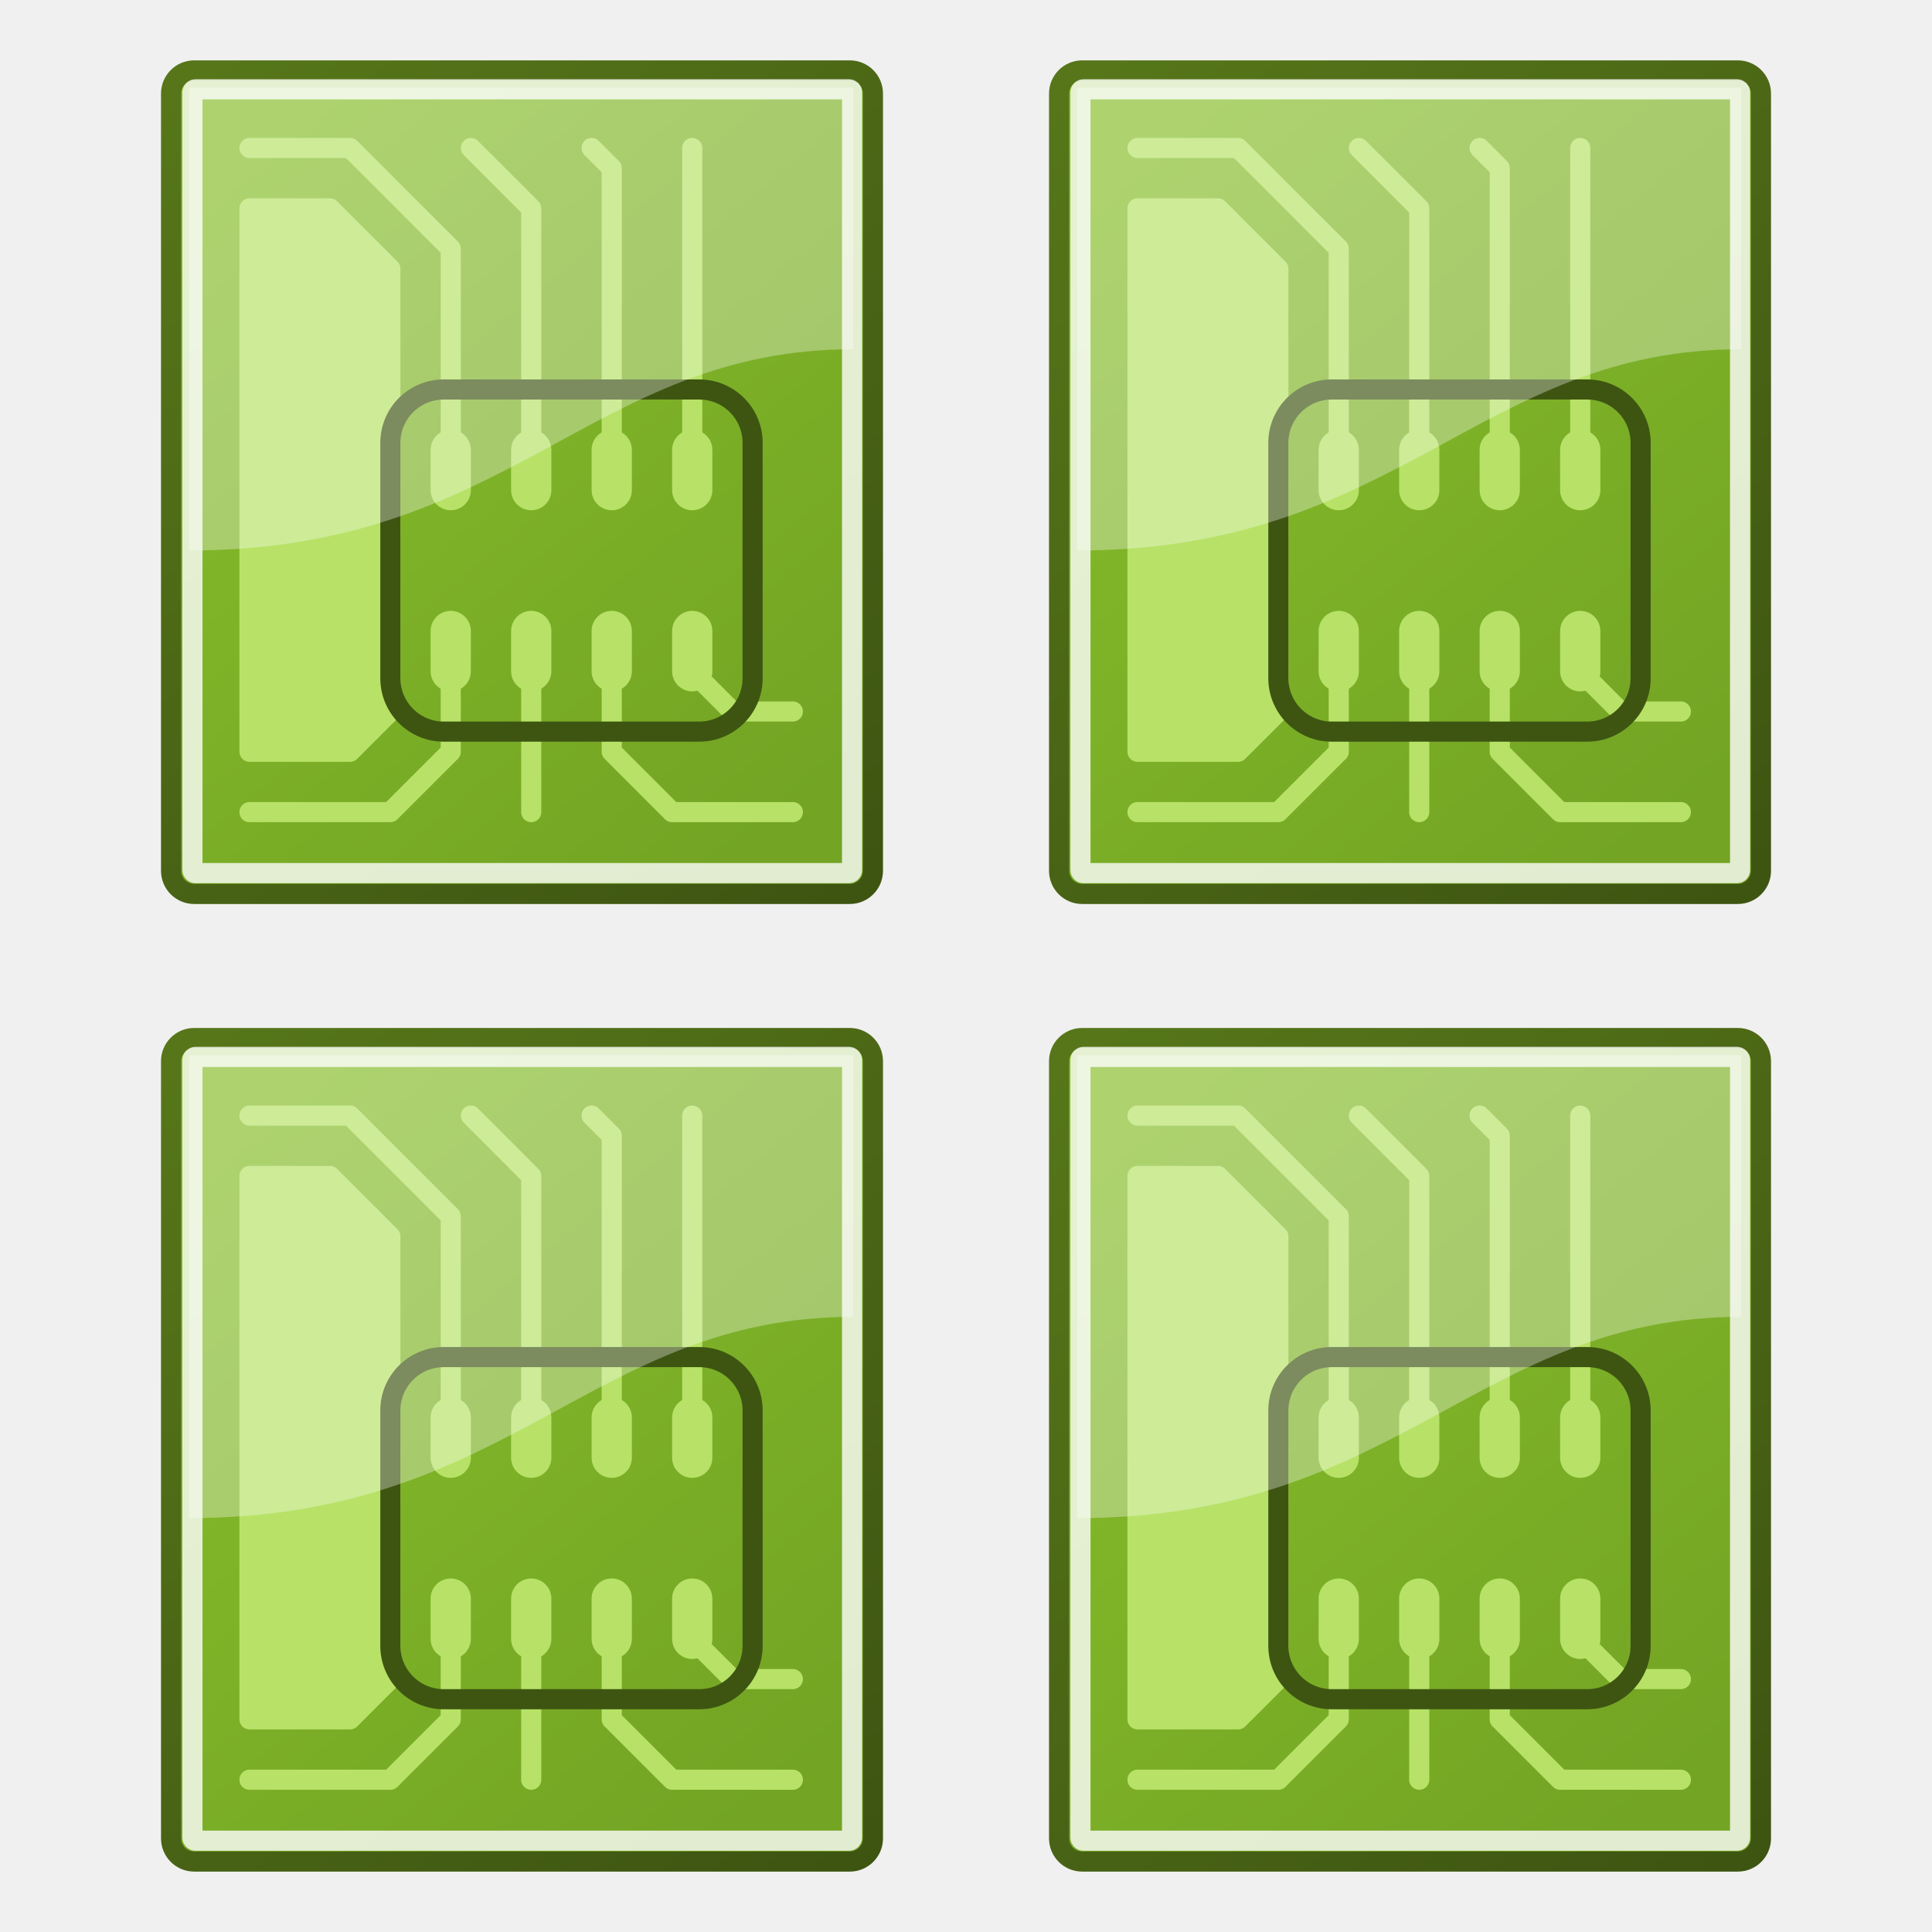
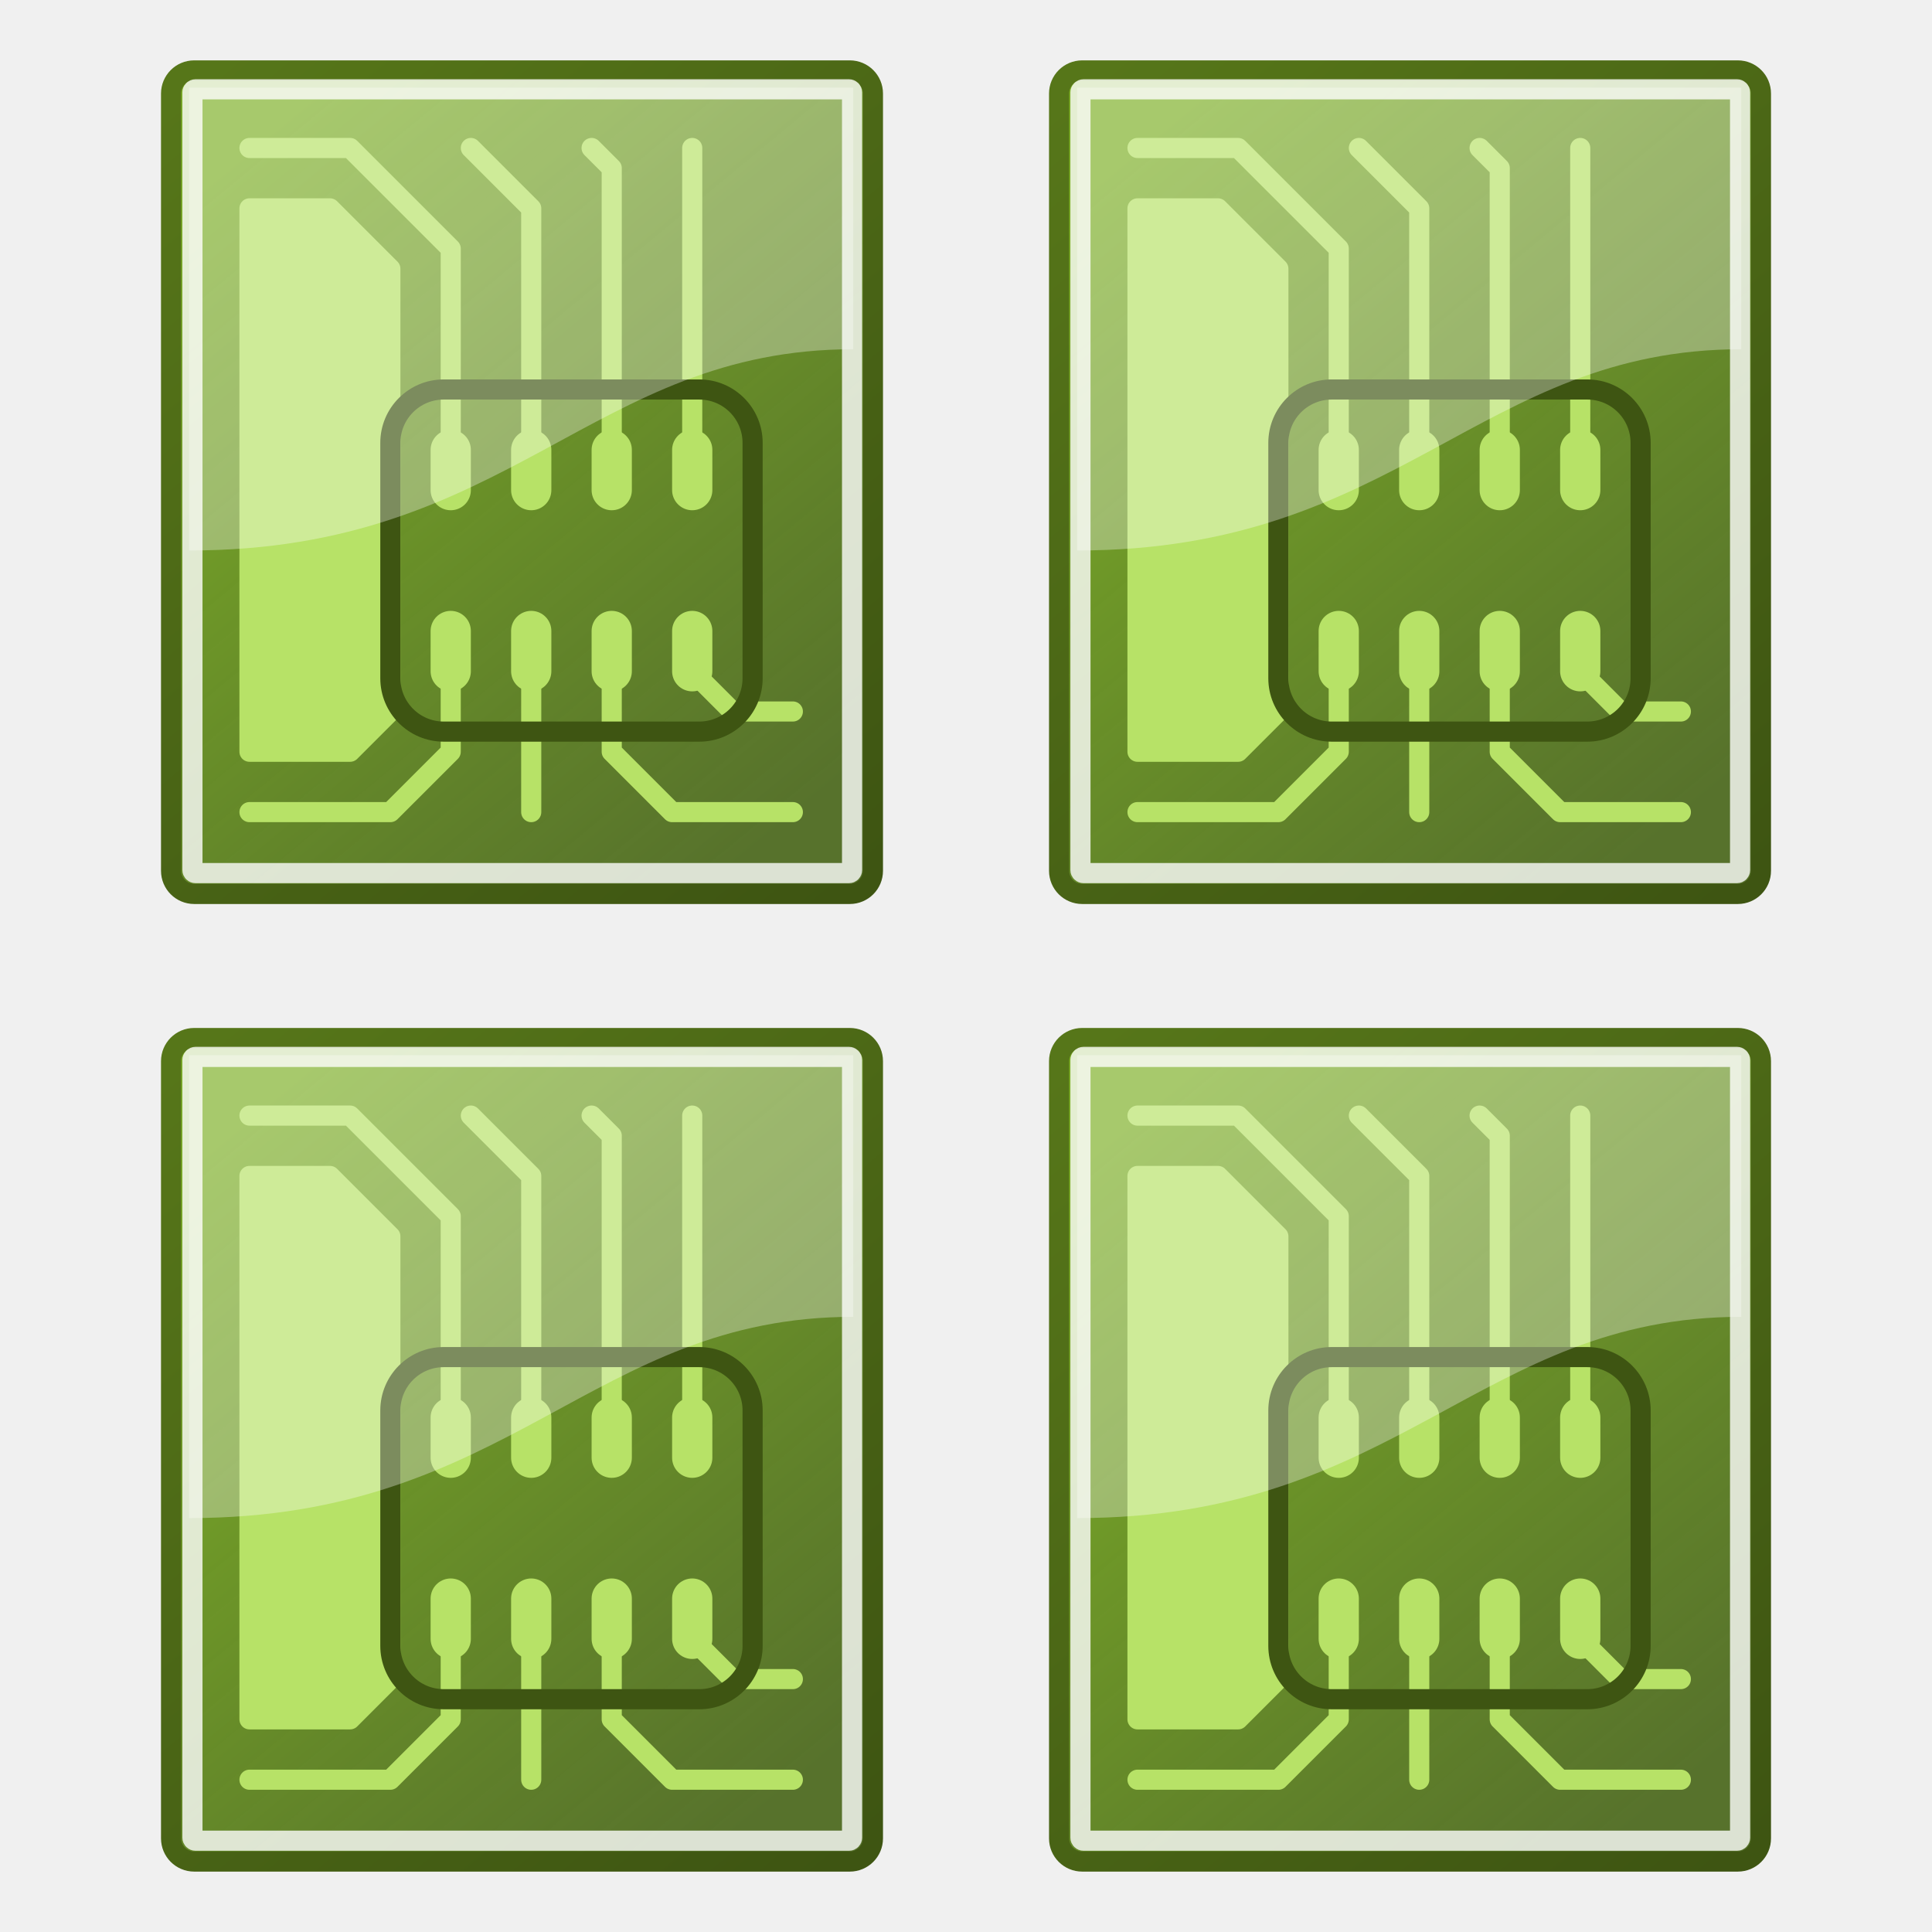
<svg xmlns="http://www.w3.org/2000/svg" xmlns:xlink="http://www.w3.org/1999/xlink" id="svg249" height="48" width="48" version="1.1">
  <defs id="defs3">
    <linearGradient id="linearGradient2937">
      <stop style="stop-color:#3e5512;stop-opacity:1;" offset="0" id="stop2939" />
      <stop style="stop-color:#567619;stop-opacity:1;" offset="1" id="stop2941" />
    </linearGradient>
    <linearGradient id="linearGradient2929">
-       <stop style="stop-color:#86bd2a;stop-opacity:1;" offset="0" id="stop2931" />
-       <stop style="stop-color:#73a424;stop-opacity:1;" offset="1" id="stop2933" />
+       <stop style="stop-color:#7daf27;stop-opacity:1;" offset="0" id="stop2931" />
+       <stop style="stop-color:#466416;stop-opacity:0.902;" offset="1" id="stop2933" />
    </linearGradient>
    <radialGradient xlink:href="#linearGradient5060" id="radialGradient6719" gradientUnits="userSpaceOnUse" gradientTransform="matrix(-2.774389,0,0,1.969706,112.7623,-872.8854)" cx="605.714" cy="486.648" fx="605.714" fy="486.648" r="117.143" />
    <linearGradient id="linearGradient5060">
      <stop style="stop-color:black;stop-opacity:1;" offset="0" id="stop5062" />
      <stop style="stop-color:black;stop-opacity:0;" offset="1" id="stop5064" />
    </linearGradient>
    <radialGradient xlink:href="#linearGradient5060" id="radialGradient6717" gradientUnits="userSpaceOnUse" gradientTransform="matrix(2.774389,0,0,1.969706,-1891.633,-872.8854)" cx="605.714" cy="486.648" fx="605.714" fy="486.648" r="117.143" />
    <linearGradient id="linearGradient5048">
      <stop style="stop-color:black;stop-opacity:0;" offset="0" id="stop5050" />
      <stop id="stop5056" offset="0.5" style="stop-color:black;stop-opacity:1;" />
      <stop style="stop-color:black;stop-opacity:0;" offset="1" id="stop5052" />
    </linearGradient>
    <linearGradient xlink:href="#linearGradient5048" id="linearGradient6715" gradientUnits="userSpaceOnUse" gradientTransform="matrix(2.774389,0,0,1.969706,-1892.179,-872.8854)" x1="302.857" y1="366.648" x2="302.857" y2="609.505" />
    <linearGradient id="linearGradient4542">
      <stop style="stop-color:#000000;stop-opacity:1;" offset="0" id="stop4544" />
      <stop style="stop-color:#000000;stop-opacity:0;" offset="1" id="stop4546" />
    </linearGradient>
    <linearGradient id="linearGradient15662">
      <stop id="stop15664" offset="0" style="stop-color:#ffffff;stop-opacity:1;" />
      <stop id="stop15666" offset="1" style="stop-color:#f8f8f8;stop-opacity:1;" />
    </linearGradient>
    <radialGradient id="aigrd3" cx="20.892" cy="64.568" r="5.257" fx="20.892" fy="64.568" gradientUnits="userSpaceOnUse">
      <stop offset="0" style="stop-color:#F0F0F0" id="stop15573" />
      <stop offset="1" style="stop-color:#9a9a9a;stop-opacity:1;" id="stop15575" />
    </radialGradient>
    <radialGradient id="aigrd2" cx="20.892" cy="114.568" r="5.256" fx="20.892" fy="114.568" gradientUnits="userSpaceOnUse">
      <stop offset="0" style="stop-color:#F0F0F0" id="stop15566" />
      <stop offset="1" style="stop-color:#9a9a9a;stop-opacity:1;" id="stop15568" />
    </radialGradient>
    <linearGradient id="linearGradient269">
      <stop id="stop270" offset="0" style="stop-color:#a3a3a3;stop-opacity:1;" />
      <stop id="stop271" offset="1" style="stop-color:#4c4c4c;stop-opacity:1;" />
    </linearGradient>
    <linearGradient id="linearGradient259">
      <stop id="stop260" offset="0" style="stop-color:#fafafa;stop-opacity:1;" />
      <stop id="stop261" offset="1" style="stop-color:#bbbbbb;stop-opacity:1;" />
    </linearGradient>
    <radialGradient xlink:href="#linearGradient4542" id="radialGradient4548" cx="24.307" cy="42.078" fx="24.307" fy="42.078" r="15.822" gradientTransform="matrix(1,0,0,0.284916,0,30.08928)" gradientUnits="userSpaceOnUse" />
    <linearGradient xlink:href="#linearGradient2929" id="linearGradient3071" gradientUnits="userSpaceOnUse" x1="10.7" y1="7.313" x2="38.001" y2="40.282" />
    <linearGradient xlink:href="#linearGradient2937" id="linearGradient3073" gradientUnits="userSpaceOnUse" x1="40.752" y1="43.994" x2="7.595" y2="4.219" />
  </defs>
  <g id="layer6" style="display:none">
    <g style="display:inline" transform="matrix(0.02105461,0,0,0.02086758,42.85172,41.1536)" id="g6707">
      <rect style="opacity:0.402;color:#000000;fill:url(#linearGradient6715);fill-opacity:1;fill-rule:nonzero;stroke:none;stroke-width:1;marker:none;visibility:visible;display:inline;overflow:visible" id="rect6709" width="1339.633" height="478.357" x="-1559.252" y="-150.697" />
      <path style="opacity:0.402;color:#000000;fill:url(#radialGradient6717);fill-opacity:1;fill-rule:nonzero;stroke:none;stroke-width:1;marker:none;visibility:visible;display:inline;overflow:visible" d="m -219.619,-150.68 c 0,0 0,478.331 0,478.331 142.874,0.9 345.4,-107.17 345.4,-239.196 0,-132.027 -159.437,-239.135 -345.4,-239.135 z" id="path6711" />
      <path id="path6713" d="m -1559.252,-150.68 c 0,0 0,478.331 0,478.331 -142.874,0.9 -345.4,-107.17 -345.4,-239.196 0,-132.027 159.437,-239.135 345.4,-239.135 z" style="opacity:0.402;color:#000000;fill:url(#radialGradient6719);fill-opacity:1;fill-rule:nonzero;stroke:none;stroke-width:1;marker:none;visibility:visible;display:inline;overflow:visible" />
    </g>
  </g>
  <g style="display:inline" id="layer1">
    <g id="g3046" transform="matrix(0.5,0,0,0.5,0.9482236,23.96653)">
      <rect ry="1.149" y="3.646" x="6.604" height="40.92" width="34.875" id="rect15391" style="color:#000000;fill:url(#linearGradient3071);fill-opacity:1;fill-rule:nonzero;stroke:url(#linearGradient3073);stroke-width:1;stroke-linecap:round;stroke-linejoin:round;stroke-miterlimit:4;stroke-opacity:1;stroke-dasharray:none;stroke-dashoffset:0;marker:none;visibility:visible;display:block;overflow:visible" />
      <rect rx="0.149" ry="0.149" y="4.584" x="7.666" height="38.946" width="32.776" id="rect15660" style="opacity:0.791;color:#000000;fill:none;stroke:#ffffff;stroke-width:1;stroke-linecap:round;stroke-linejoin:round;stroke-miterlimit:4;stroke-opacity:1;stroke-dashoffset:0;marker:none;visibility:visible;display:block;overflow:visible" />
      <path id="path2828" d="m 10.5,7.5 5,0 5,5 0,10" style="color:#000000;fill:none;stroke:#b7e267;stroke-width:1;stroke-linecap:round;stroke-linejoin:round;stroke-miterlimit:4;stroke-opacity:1;stroke-dasharray:none;stroke-dashoffset:0;marker:none;visibility:visible;display:block;overflow:visible" />
      <path id="path2830" d="m 24.5,22.5 0,-12 -3,-3" style="color:#000000;fill:none;stroke:#b7e267;stroke-width:1;stroke-linecap:round;stroke-linejoin:round;stroke-miterlimit:4;stroke-opacity:1;stroke-dasharray:none;stroke-dashoffset:0;marker:none;visibility:visible;display:block;overflow:visible" />
      <path id="path2832" d="m 28.5,22.5 0,-14 -1,-1" style="color:#000000;fill:none;stroke:#b7e267;stroke-width:1;stroke-linecap:round;stroke-linejoin:round;stroke-miterlimit:4;stroke-opacity:1;stroke-dasharray:none;stroke-dashoffset:0;marker:none;visibility:visible;display:block;overflow:visible" />
      <path id="path2890" d="m 32.5,22.5 0,-15" style="color:#000000;fill:none;stroke:#b7e267;stroke-width:1;stroke-linecap:round;stroke-linejoin:round;stroke-miterlimit:4;stroke-opacity:1;stroke-dasharray:none;stroke-dashoffset:0;marker:none;visibility:visible;display:block;overflow:visible" />
      <path id="path2894" d="m 20.5,22.5 0,2" style="color:#000000;fill:none;stroke:#b7e267;stroke-width:2;stroke-linecap:round;stroke-linejoin:round;stroke-miterlimit:4;stroke-opacity:1;stroke-dasharray:none;stroke-dashoffset:0;marker:none;visibility:visible;display:block;overflow:visible" />
      <path id="path2896" d="m 24.5,22.5 0,2" style="color:#000000;fill:none;stroke:#b7e267;stroke-width:2;stroke-linecap:round;stroke-linejoin:round;stroke-miterlimit:4;stroke-opacity:1;stroke-dasharray:none;stroke-dashoffset:0;marker:none;visibility:visible;display:block;overflow:visible" />
      <path id="path2898" d="m 28.5,22.5 0,2" style="color:#000000;fill:none;stroke:#b7e267;stroke-width:2;stroke-linecap:round;stroke-linejoin:round;stroke-miterlimit:4;stroke-opacity:1;stroke-dasharray:none;stroke-dashoffset:0;marker:none;visibility:visible;display:block;overflow:visible" />
      <path id="path2900" d="m 32.5,22.5 0,2" style="color:#000000;fill:none;stroke:#b7e267;stroke-width:2;stroke-linecap:round;stroke-linejoin:round;stroke-miterlimit:4;stroke-opacity:1;stroke-dasharray:none;stroke-dashoffset:0;marker:none;visibility:visible;display:block;overflow:visible" />
      <path id="path2902" d="m 32.5,31.5 0,2" style="color:#000000;fill:none;stroke:#b7e267;stroke-width:2;stroke-linecap:round;stroke-linejoin:round;stroke-miterlimit:4;stroke-opacity:1;stroke-dasharray:none;stroke-dashoffset:0;marker:none;visibility:visible;display:block;overflow:visible" />
      <path id="path2904" d="m 28.5,31.5 0,2" style="color:#000000;fill:none;stroke:#b7e267;stroke-width:2;stroke-linecap:round;stroke-linejoin:round;stroke-miterlimit:4;stroke-opacity:1;stroke-dasharray:none;stroke-dashoffset:0;marker:none;visibility:visible;display:block;overflow:visible" />
      <path id="path2906" d="m 24.5,31.5 0,2" style="color:#000000;fill:none;stroke:#b7e267;stroke-width:2;stroke-linecap:round;stroke-linejoin:round;stroke-miterlimit:4;stroke-opacity:1;stroke-dasharray:none;stroke-dashoffset:0;marker:none;visibility:visible;display:block;overflow:visible" />
      <path id="path2908" d="m 20.5,31.5 0,2" style="color:#000000;fill:none;stroke:#b7e267;stroke-width:2;stroke-linecap:round;stroke-linejoin:round;stroke-miterlimit:4;stroke-opacity:1;stroke-dasharray:none;stroke-dashoffset:0;marker:none;visibility:visible;display:block;overflow:visible" />
      <path id="path2910" d="m 20.5,33.5 0,4 -3,3 -7,0" style="color:#000000;fill:none;stroke:#b7e267;stroke-width:1;stroke-linecap:round;stroke-linejoin:round;stroke-miterlimit:4;stroke-opacity:1;stroke-dasharray:none;stroke-dashoffset:0;marker:none;visibility:visible;display:block;overflow:visible" />
      <path id="path2912" d="m 24.5,33.5 0,7" style="color:#000000;fill:none;stroke:#b7e267;stroke-width:1;stroke-linecap:round;stroke-linejoin:round;stroke-miterlimit:4;stroke-opacity:1;stroke-dasharray:none;stroke-dashoffset:0;marker:none;visibility:visible;display:block;overflow:visible" />
      <path id="path2914" d="m 28.5,33.5 0,4 3,3 6,0" style="color:#000000;fill:none;stroke:#b7e267;stroke-width:1;stroke-linecap:round;stroke-linejoin:round;stroke-miterlimit:4;stroke-opacity:1;stroke-dasharray:none;stroke-dashoffset:0;marker:none;visibility:visible;display:block;overflow:visible" />
      <path id="path2916" d="m 32.5,33.5 2,2 3,0" style="color:#000000;fill:none;stroke:#b7e267;stroke-width:1;stroke-linecap:round;stroke-linejoin:round;stroke-miterlimit:4;stroke-opacity:1;stroke-dasharray:none;stroke-dashoffset:0;marker:none;visibility:visible;display:block;overflow:visible" />
      <path id="path2918" d="m 10.5,10.5 4,0 3,3 0,22 -2,2 -5,0 0,-27 z" style="color:#000000;fill:#b7e267;fill-opacity:1;fill-rule:nonzero;stroke:#b7e267;stroke-width:1;stroke-linecap:round;stroke-linejoin:round;stroke-miterlimit:4;stroke-opacity:1;stroke-dasharray:none;stroke-dashoffset:0;marker:none;visibility:visible;display:block;overflow:visible" />
      <rect ry="2.652" y="19.5" x="17.5" height="17" width="18" id="rect2920" style="color:#000000;fill:none;stroke:#3e5512;stroke-width:1;stroke-linecap:round;stroke-linejoin:round;stroke-miterlimit:4;stroke-opacity:1;stroke-dasharray:none;stroke-dashoffset:0;marker:none;visibility:visible;display:block;overflow:visible" />
      <path id="path2927" d="m 7.5,4.5 0,23 c 16,0 20,-10 33,-10 l 0,-13 -33,0 z" style="opacity:0.324;color:#000000;fill:#ffffff;fill-opacity:1;fill-rule:evenodd;stroke:none;stroke-width:1;marker:none;visibility:visible;display:inline;overflow:visible" />
    </g>
    <use x="0" y="0" xlink:href="#g3046" id="use3089" transform="translate(22.0625,3.3911128e-8)" width="96" height="96" />
    <use x="0" y="0" xlink:href="#g3046" transform="translate(0,-24.03975)" id="use3091" width="96" height="96" />
    <use x="0" y="0" xlink:href="#g3046" transform="translate(22.0625,-24.03975)" id="use3093" width="96" height="96" />
  </g>
  <g id="layer5" style="display:inline" />
</svg>
